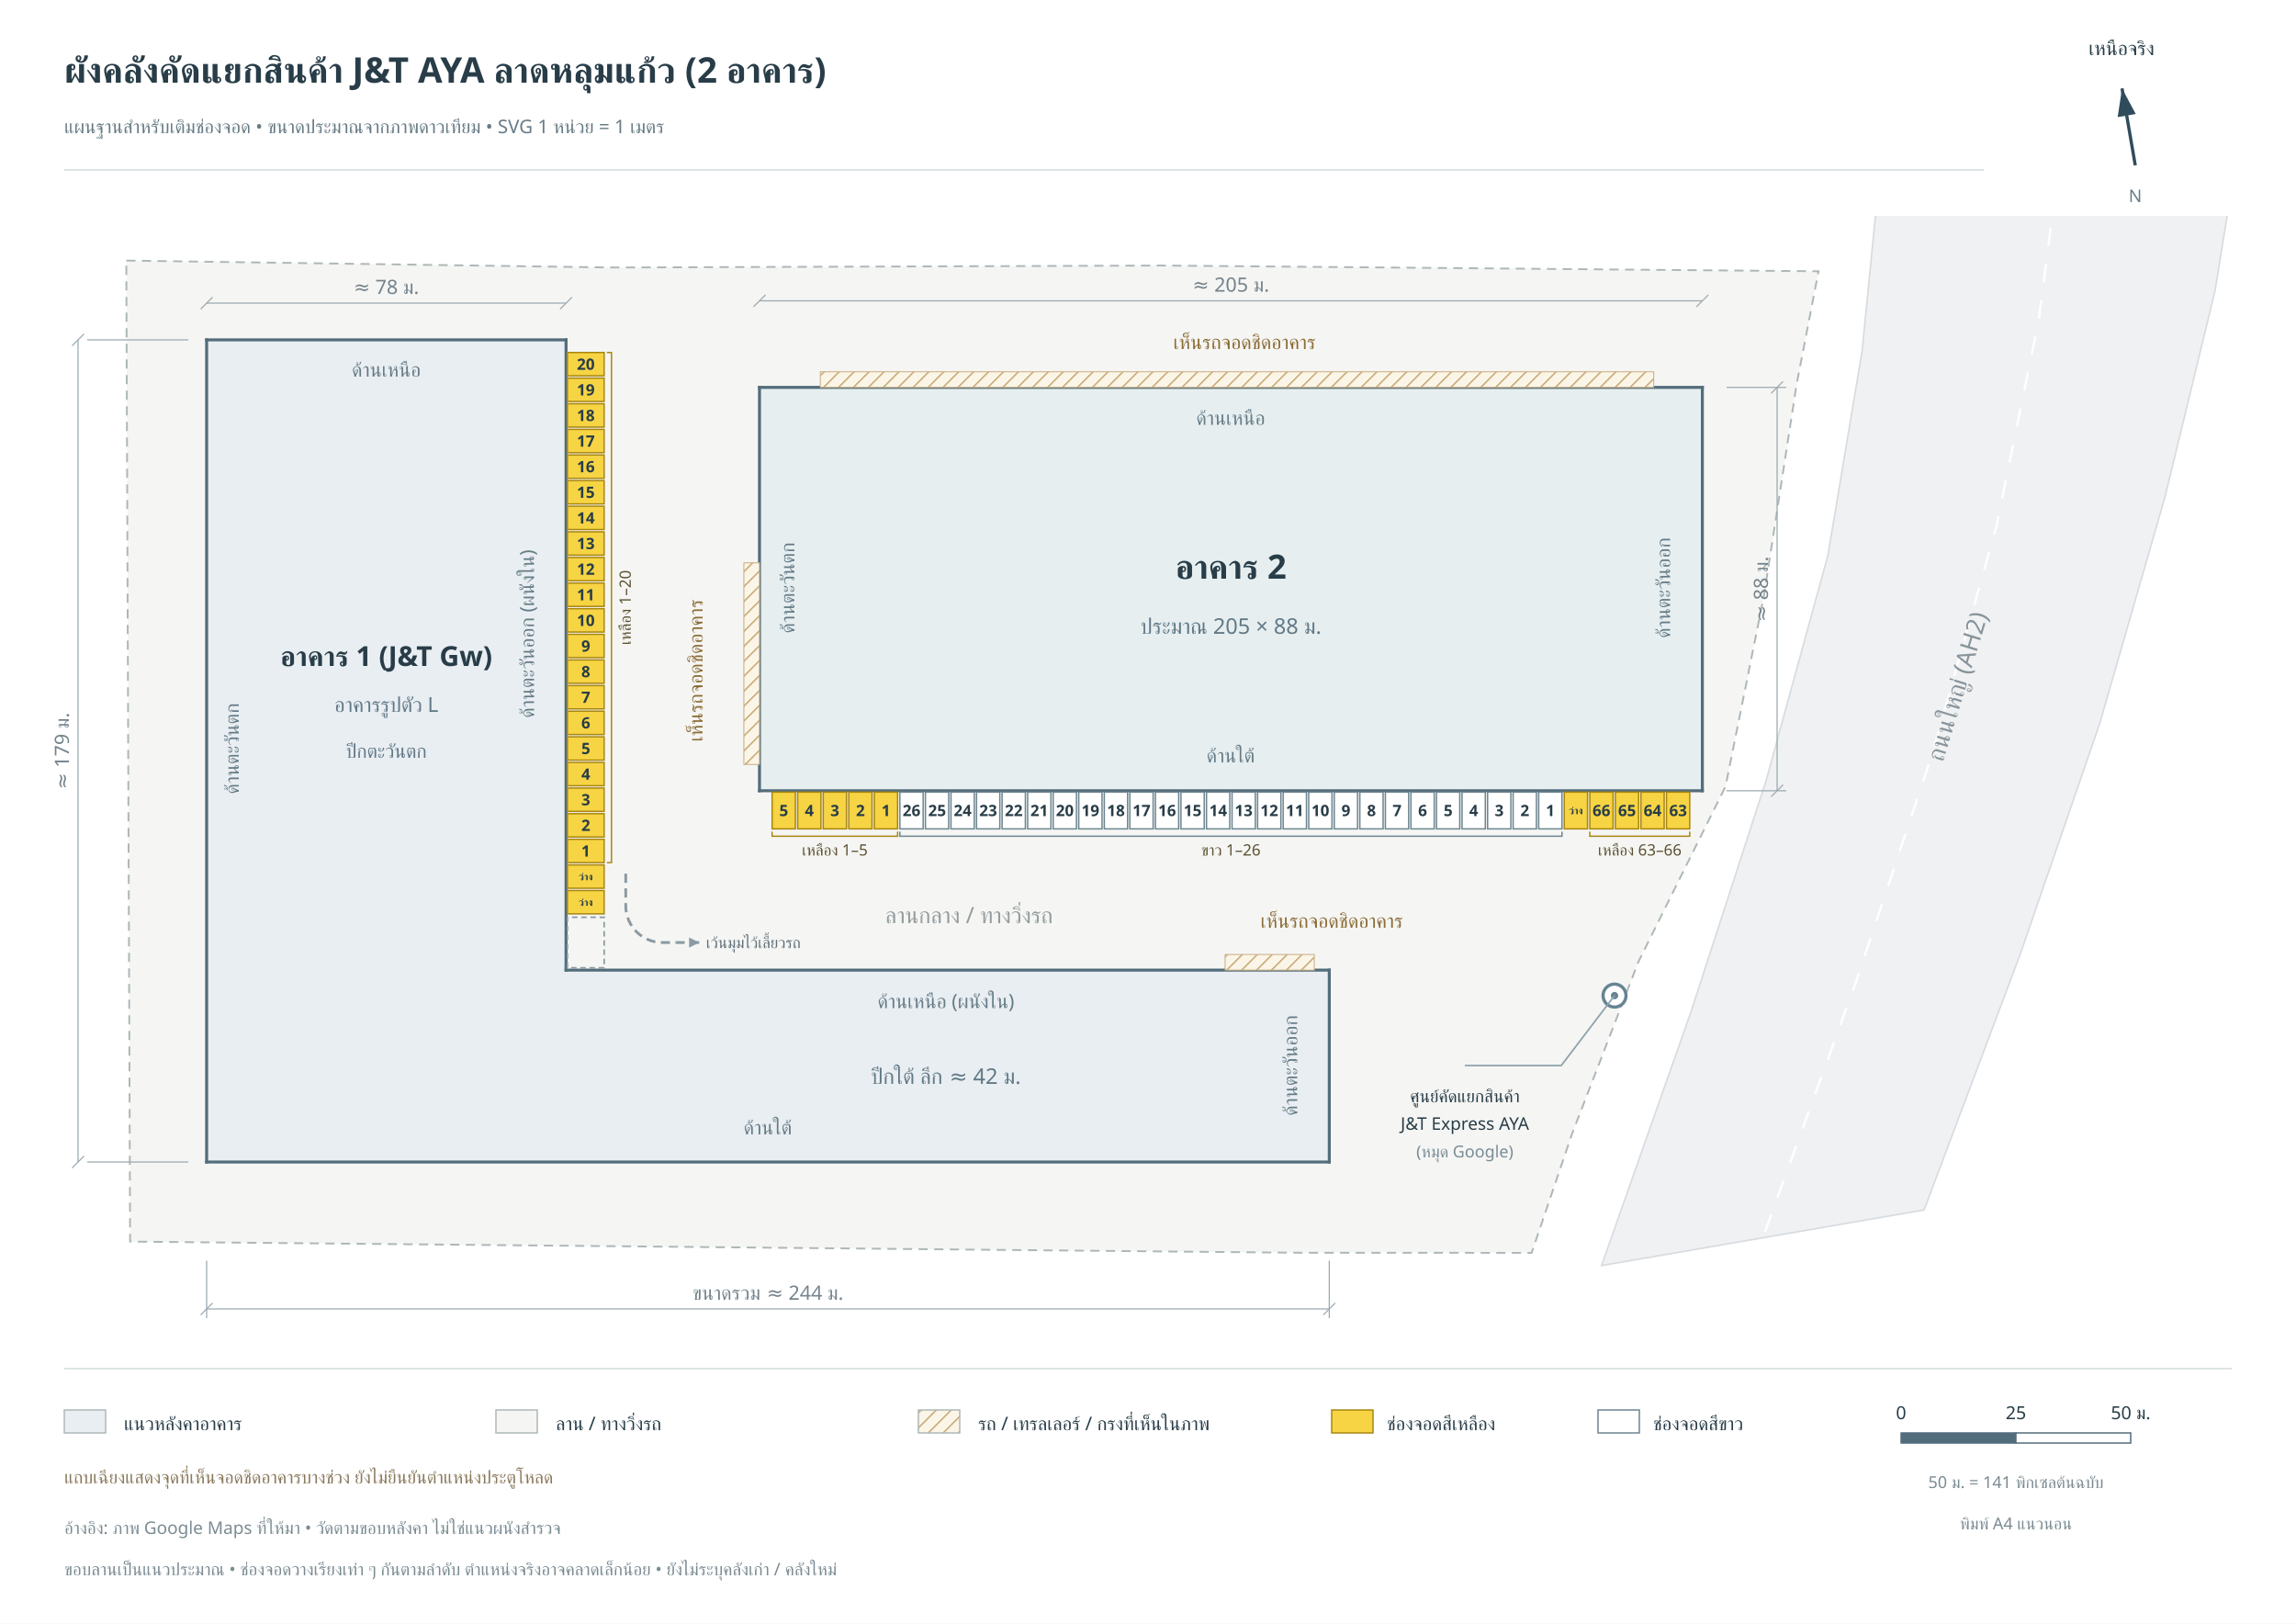
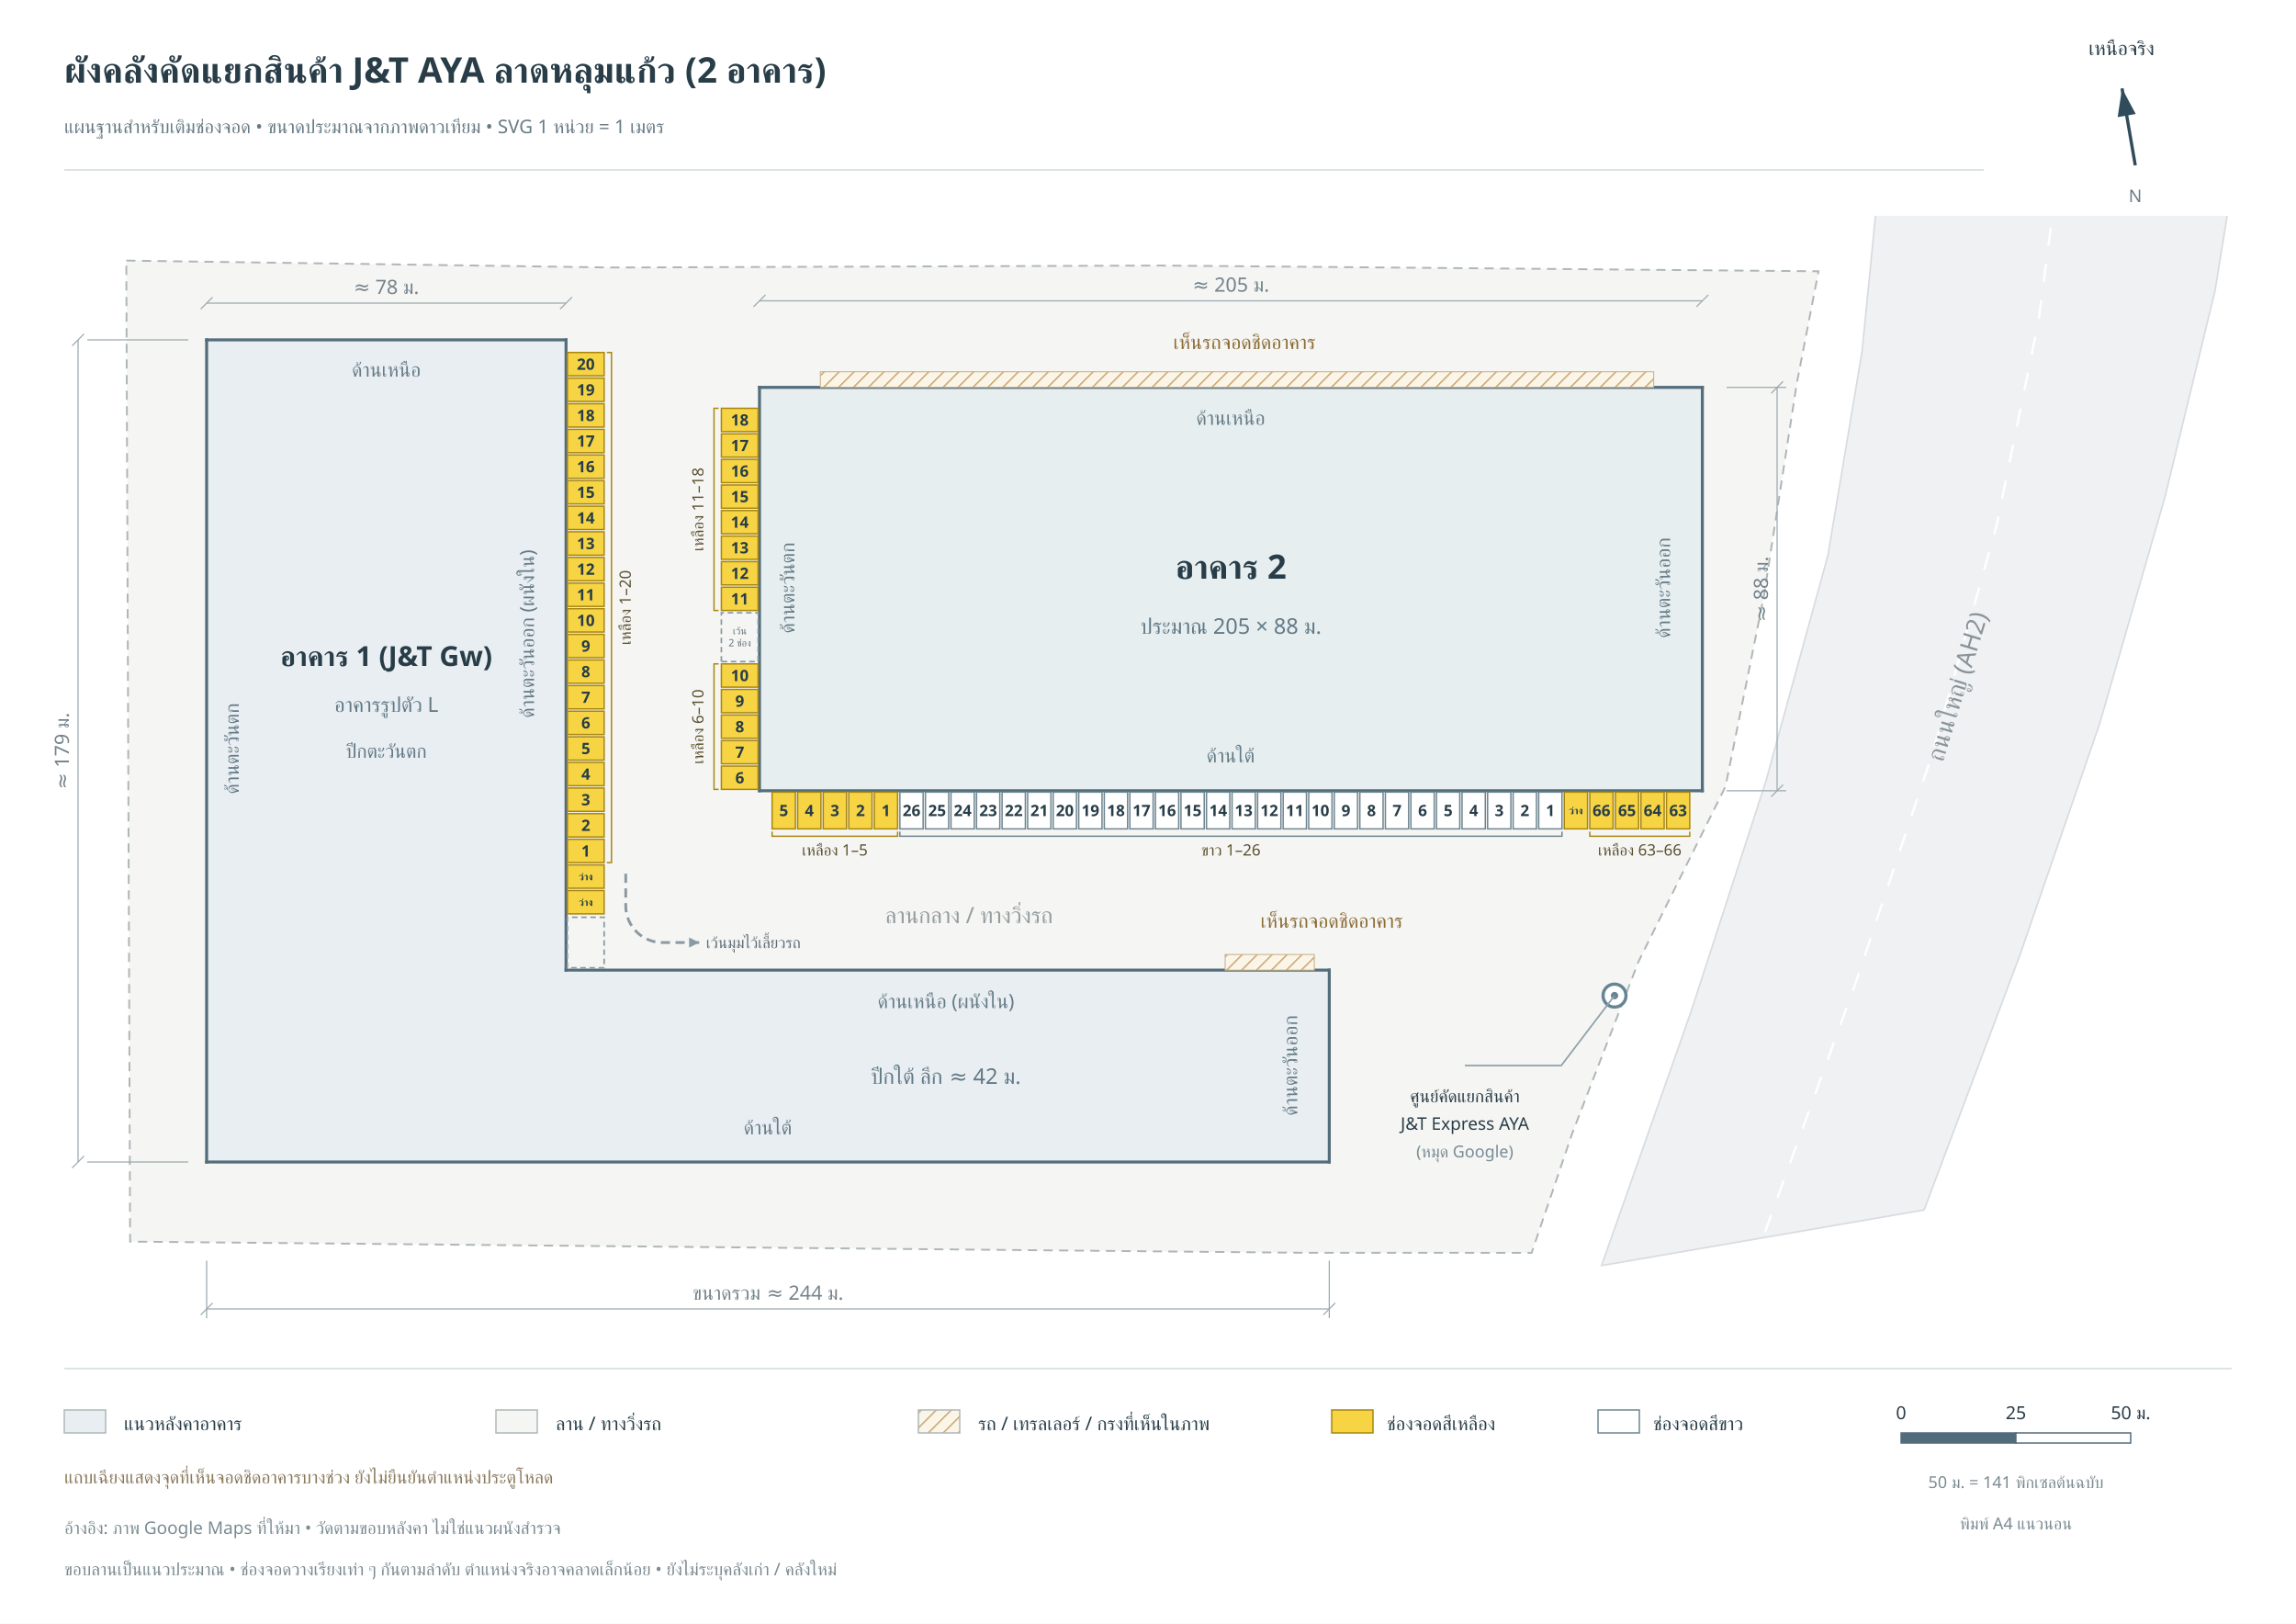
<svg xmlns="http://www.w3.org/2000/svg" width="297mm" height="210mm" viewBox="0 0 500 353.535" font-family="Sarabun, 'Leelawadee UI', sans-serif" fill="#283d48" role="img" aria-labelledby="plan-title plan-description" data-units="metres" data-metres-per-unit="1">
  <defs>
    <pattern id="park-hatch" width="2.3" height="2.3" patternUnits="userSpaceOnUse" patternTransform="rotate(45)">
      <rect width="2.3" height="2.3" fill="#fbf5e8" />
      <line x1="0" y1="0" x2="0" y2="2.3" stroke="#c6a66e" stroke-width="0.6" />
    </pattern>
    <clipPath id="map-clip">
      <rect x="13" y="47" width="474" height="244" />
    </clipPath>
  </defs>
  <rect id="paper" x="0" y="0" width="500" height="353.535" fill="white" />
  <g id="context" clip-path="url(#map-clip)">
    <polygon id="highway-ah2" points="411.409,16.83 405.502,76.502 398.053,120.967 384.567,170.07 368.345,220.005 348.773,275.556 419.014,263.448 439.984,207.657 457.253,157.541 471.439,108.317 482.382,63.25 492.133,2.915" fill="#f0f1f2" stroke="#d8dce0" stroke-width="0.35" />
    <polyline points="451.771,9.873 443.942,69.876 434.746,114.642 420.91,163.806 404.164,213.831 383.894,269.502" fill="none" stroke="white" stroke-width="0.5" stroke-dasharray="4 4" />
    <text x="428" y="150" font-size="5.4" text-anchor="middle" transform="rotate(-73 428 150)" fill="#88949b">ถนนใหญ่ (AH2)</text>
  </g>
  <g id="yard">
    <polygon id="paved-yard" points="27.502,56.736 133.555,58.247 252.948,57.818 396.019,59.065 391.258,83.635 384.11,129.847 375.77,171.227 356.801,209.401 342.376,246.792 333.542,272.784 283.522,272.769 28.336,270.337" fill="#f5f5f3" stroke="#aeb7b8" stroke-width="0.4" stroke-dasharray="2 1.4" />
  </g>
  <g id="buildings">
    <polygon id="b1-footprint" points="45,74 123.267,74 123.267,211.226 289.476,211.226 289.476,253.008 45,253.008" fill="#e9eef2" />
    <polygon id="b2-footprint" points="165.394,84.347 370.723,84.347 370.723,172.174 165.394,172.174" fill="#e6eef0" />
  </g>
  <g id="walls" fill="none" stroke="#536d7b" stroke-width="0.65" stroke-linecap="square">
    <line x1="45.0" y1="74.0" x2="123.267" y2="74.0" id="b1-north" data-length-m="78.26651">
      </line>
    <line x1="123.267" y1="74.0" x2="123.267" y2="211.226" id="b1-inner-east" data-length-m="137.22607">
      </line>
    <line x1="123.267" y1="211.226" x2="289.476" y2="211.226" id="b1-inner-north" data-length-m="166.20979">
      </line>
    <line x1="289.476" y1="211.226" x2="289.476" y2="253.008" id="b1-east" data-length-m="41.78221">
      </line>
    <line x1="289.476" y1="253.008" x2="45.0" y2="253.008" id="b1-south" data-length-m="244.47630">
      </line>
    <line x1="45.0" y1="253.008" x2="45.0" y2="74.0" id="b1-west" data-length-m="179.00828">
      </line>
    <line x1="165.394" y1="84.347" x2="370.723" y2="84.347" id="b2-north" data-length-m="205.32828">
      </line>
    <line x1="370.723" y1="84.347" x2="370.723" y2="172.174" id="b2-east" data-length-m="87.82741">
      </line>
    <line x1="370.723" y1="172.174" x2="165.394" y2="172.174" id="b2-south" data-length-m="205.32828">
      </line>
    <line x1="165.394" y1="172.174" x2="165.394" y2="84.347" id="b2-west" data-length-m="87.82741">
      </line>
  </g>
  <g id="truck-bands">
    <polygon id="b1-inner-north-parking-e" points="266.799,211.226 286.212,211.226 286.212,207.826 266.799,207.826" fill="url(#park-hatch)" stroke="#c6ad81" stroke-width="0.2" data-wall="b1-inner-north">
      </polygon>
    <polygon id="b2-north-parking" points="178.645,84.347 360.132,84.347 360.132,80.947 178.645,80.947" fill="url(#park-hatch)" stroke="#c6ad81" stroke-width="0.2" data-wall="b2-north">
-       </polygon>
-     <polygon id="b2-west-parking" points="165.394,122.547 165.394,166.446 161.994,166.446 161.994,122.547" fill="url(#park-hatch)" stroke="#c6ad81" stroke-width="0.2" data-wall="b2-west">
      </polygon>
  </g>
  <g id="labels">
    <text x="14" y="18" font-size="7.7" text-anchor="start" font-weight="600">ผังคลังคัดแยกสินค้า J&amp;T AYA ลาดหลุมแก้ว (2 อาคาร)</text>
    <text x="14" y="29" font-size="4.1" text-anchor="start" fill="#677b85">แผนฐานสำหรับเติมช่องจอด  •  ขนาดประมาณจากภาพดาวเทียม  •  SVG 1 หน่วย = 1 เมตร</text>
    <line x1="14" y1="37" x2="432" y2="37" stroke="#d8e0e3" stroke-width="0.35" />
    <g id="true-north-arrow" transform="translate(465 36)">
      <line x1="0" y1="0" x2="-2.888" y2="-16.753" stroke="#304c5c" stroke-width="0.7" />
      <polygon points="-2.888,-16.753 0.102,-11.18 -3.839,-10.5" fill="#304c5c" />
    </g>
    <text x="462" y="12" font-size="4.3" text-anchor="middle">เหนือจริง</text>
    <text x="465" y="44" font-size="3.8" text-anchor="middle" fill="#677b85">N</text>
    <text x="84.13" y="145" font-size="6" text-anchor="middle" id="building-1-label" font-weight="600">อาคาร 1 (J&amp;T Gw)</text>
    <text x="84.13" y="155" font-size="4.5" text-anchor="middle" fill="#617986">อาคารรูปตัว L</text>
    <text x="84.13" y="165" font-size="4.2" text-anchor="middle" fill="#617986">ปีกตะวันตก</text>
    <text x="206" y="236" font-size="4.7" text-anchor="middle" fill="#617986">ปีกใต้ ลึก ≈ 42 ม.</text>
    <text x="268.06" y="126" font-size="7.3" text-anchor="middle" id="building-2-label" font-weight="600">อาคาร 2</text>
    <text x="268.06" y="138" font-size="4.7" text-anchor="middle" fill="#617986">ประมาณ 205 × 88 ม.</text>
    <text x="211" y="201" font-size="4.9" text-anchor="middle" fill="#939c9e">ลานกลาง / ทางวิ่งรถ</text>
    <text x="84.13" y="82" font-size="4.3" text-anchor="middle" id="b1-north-label" fill="#657b86">ด้านเหนือ</text>
    <text x="116.3" y="138" font-size="4.3" text-anchor="middle" id="b1-inner-east-label" fill="#657b86" transform="rotate(-90 116.3 138)">ด้านตะวันออก (ผนังใน)</text>
    <text x="206" y="219.5" font-size="4.3" text-anchor="middle" id="b1-inner-north-label" fill="#657b86">ด้านเหนือ (ผนังใน)</text>
    <text x="282.5" y="232" font-size="4.3" text-anchor="middle" id="b1-east-label" fill="#657b86" transform="rotate(-90 282.5 232)">ด้านตะวันออก</text>
    <text x="167.2" y="247" font-size="4.3" text-anchor="middle" id="b1-south-label" fill="#657b86">ด้านใต้</text>
    <text x="52" y="163" font-size="4.3" text-anchor="middle" id="b1-west-label" fill="#657b86" transform="rotate(-90 52 163)">ด้านตะวันตก</text>
    <text x="268" y="92.5" font-size="4.3" text-anchor="middle" id="b2-north-label" fill="#657b86">ด้านเหนือ</text>
    <text x="363.7" y="128" font-size="4.3" text-anchor="middle" id="b2-east-label" fill="#657b86" transform="rotate(-90 363.7 128)">ด้านตะวันออก</text>
    <text x="268" y="166" font-size="4.3" text-anchor="middle" id="b2-south-label" fill="#657b86">ด้านใต้</text>
    <text x="173" y="128" font-size="4.3" text-anchor="middle" id="b2-west-label" fill="#657b86" transform="rotate(-90 173 128)">ด้านตะวันตก</text>
    <text x="271" y="76" font-size="4.3" text-anchor="middle" fill="#8b6c36" id="b2-north-parking-label">เห็นรถจอดชิดอาคาร</text>
-     <text x="153" y="146" font-size="4.3" text-anchor="middle" fill="#8b6c36" transform="rotate(-90 153 146)" id="b2-west-parking-label">เห็นรถจอดชิดอาคาร</text>
    <text x="290" y="202" font-size="4.3" text-anchor="middle" fill="#8b6c36" id="b1-inner-north-parking-label">เห็นรถจอดชิดอาคาร</text>
    <g id="google-pin">
      <circle cx="351.595" cy="216.775" r="2.5" fill="white" stroke="#668493" stroke-width="0.7" />
      <circle cx="351.595" cy="216.775" r="0.8" fill="#668493" />
      <polyline points="351.595,216.775 340,232 319,232" fill="none" stroke="#8ca0a9" stroke-width="0.35" />
      <text x="319" y="240" font-size="3.8" text-anchor="middle">ศูนย์คัดแยกสินค้า</text>
      <text x="319" y="246" font-size="3.8" text-anchor="middle">J&amp;T Express AYA</text>
      <text x="319" y="252" font-size="3.6" text-anchor="middle" fill="#788c96">(หมุด Google)</text>
    </g>
    <g id="dimensions" fill="#74838c" stroke="#9ba9af" stroke-width="0.25">
      <line x1="45" y1="66" x2="123.267" y2="66" />
      <line x1="43.7" y1="67.3" x2="46.3" y2="64.7" />
      <line x1="121.967" y1="67.3" x2="124.567" y2="64.7" />
      <text x="84.133" y="64" font-size="4.3" text-anchor="middle" stroke="none">≈ 78 ม.</text>
      <line x1="17" y1="74" x2="17" y2="253.008" />
      <line x1="15.7" y1="75.3" x2="18.3" y2="72.7" />
      <line x1="15.7" y1="254.308" x2="18.3" y2="251.708" />
      <text x="15" y="163.504" font-size="4.3" text-anchor="middle" transform="rotate(-90 15 163.5041)" stroke="none">≈ 179 ม.</text>
      <line x1="19" y1="74" x2="41" y2="74" />
      <line x1="19" y1="253.008" x2="41" y2="253.008" />
      <line x1="45" y1="285" x2="289.476" y2="285" />
      <line x1="43.7" y1="286.3" x2="46.3" y2="283.7" />
      <line x1="288.176" y1="286.3" x2="290.776" y2="283.7" />
      <text x="167.238" y="283" font-size="4.3" text-anchor="middle" stroke="none">ขนาดรวม ≈ 244 ม.</text>
      <line x1="45" y1="274.5" x2="45" y2="287" />
      <line x1="289.476" y1="274.5" x2="289.476" y2="287" />
      <line x1="165.394" y1="65.5" x2="370.723" y2="65.5" />
      <line x1="164.094" y1="66.8" x2="166.694" y2="64.2" />
      <line x1="369.423" y1="66.8" x2="372.023" y2="64.2" />
      <text x="268.059" y="63.5" font-size="4.3" text-anchor="middle" stroke="none">≈ 205 ม.</text>
      <line x1="387" y1="84.347" x2="387" y2="172.174" />
      <line x1="385.7" y1="85.647" x2="388.3" y2="83.047" />
      <line x1="385.7" y1="173.474" x2="388.3" y2="170.874" />
      <text x="385" y="128.26" font-size="4.3" text-anchor="middle" transform="rotate(-90 385 128.2605)" stroke="none">≈ 88 ม.</text>
      <line x1="376" y1="84.347" x2="389" y2="84.347" />
      <line x1="376" y1="172.174" x2="389" y2="172.174" />
    </g>
    <line x1="14" y1="298" x2="486" y2="298" stroke="#d8e0e3" stroke-width="0.35" />
    <rect x="14" y="307" width="9" height="5" fill="#e9eef2" stroke="#aeb7b8" stroke-width="0.3" />
    <text x="27" y="311.4" font-size="4.1" text-anchor="start">แนวหลังคาอาคาร</text>
    <rect x="108" y="307" width="9" height="5" fill="#f5f5f3" stroke="#aeb7b8" stroke-width="0.3" />
    <text x="121" y="311.4" font-size="4.1" text-anchor="start">ลาน / ทางวิ่งรถ</text>
    <rect x="200" y="307" width="9" height="5" fill="url(#park-hatch)" stroke="#aeb7b8" stroke-width="0.3" />
    <text x="213" y="311.4" font-size="4.1" text-anchor="start">รถ / เทรลเลอร์ / กรงที่เห็นในภาพ</text>
    <text x="14" y="323" font-size="3.9" text-anchor="start" fill="#8a795d">แถบเฉียงแสดงจุดที่เห็นจอดชิดอาคารบางช่วง ยังไม่ยืนยันตำแหน่งประตูโหลด</text>
    <text x="14" y="334" font-size="3.8" text-anchor="start" fill="#7b8b92">อ้างอิง: ภาพ Google Maps ที่ให้มา • วัดตามขอบหลังคา ไม่ใช่แนวผนังสำรวจ</text>
    <text x="14" y="343" font-size="3.8" text-anchor="start" fill="#7b8b92">ขอบลานเป็นแนวประมาณ • ช่องจอดวางเรียงเท่า ๆ กันตามลำดับ ตำแหน่งจริงอาจคลาดเล็กน้อย • ยังไม่ระบุคลังเก่า / คลังใหม่</text>
    <g id="metric-scale">
      <rect x="414" y="312" width="25" height="2.2" fill="#526c7b" stroke="#526c7b" stroke-width="0.3" />
      <rect x="439" y="312" width="25" height="2.2" fill="white" stroke="#526c7b" stroke-width="0.3" />
      <text x="414" y="309" font-size="3.9" text-anchor="middle">0</text>
      <text x="439" y="309" font-size="3.9" text-anchor="middle">25</text>
      <text x="464" y="309" font-size="3.9" text-anchor="middle">50 ม.</text>
      <text x="439" y="324" font-size="3.6" text-anchor="middle" fill="#7b8b92">50 ม. = 141 พิกเซลต้นฉบับ</text>
      <text x="439" y="333" font-size="3.6" text-anchor="middle" fill="#7b8b92">พิมพ์ A4 แนวนอน</text>
    </g>
  </g>
  <g id="docks">
    <g id="docks-b2-south" data-wall="b2-south" data-from="east">
      <g id="dock-b2-south-01" data-number="63" data-color="yellow">
        <polygon points="367.973,172.474 362.908,172.474 362.908,180.474 367.973,180.474" fill="#f6d443" stroke="#a8860f" stroke-width="0.3" />
        <text x="365.440" y="177.698" font-size="3.4" font-weight="700" text-anchor="middle" fill="#283d48">63</text>
      </g>
      <g id="dock-b2-south-02" data-number="64" data-color="yellow">
        <polygon points="362.408,172.474 357.343,172.474 357.343,180.474 362.408,180.474" fill="#f6d443" stroke="#a8860f" stroke-width="0.3" />
        <text x="359.876" y="177.698" font-size="3.4" font-weight="700" text-anchor="middle" fill="#283d48">64</text>
      </g>
      <g id="dock-b2-south-03" data-number="65" data-color="yellow">
        <polygon points="356.843,172.474 351.779,172.474 351.779,180.474 356.843,180.474" fill="#f6d443" stroke="#a8860f" stroke-width="0.3" />
        <text x="354.311" y="177.698" font-size="3.4" font-weight="700" text-anchor="middle" fill="#283d48">65</text>
      </g>
      <g id="dock-b2-south-04" data-number="66" data-color="yellow">
        <polygon points="351.279,172.474 346.214,172.474 346.214,180.474 351.279,180.474" fill="#f6d443" stroke="#a8860f" stroke-width="0.3" />
        <text x="348.746" y="177.698" font-size="3.4" font-weight="700" text-anchor="middle" fill="#283d48">66</text>
      </g>
      <polyline points="367.973,181.074 367.973,182.074 346.214,182.074 346.214,181.074" fill="none" stroke="#a8860f" stroke-width="0.3" />
      <text x="357.093" y="186.274" font-size="3.4" text-anchor="middle" fill="#5b5030">เหลือง 63–66</text>
      <g id="dock-b2-south-05" data-number="" data-color="yellow">
        <polygon points="345.714,172.474 340.649,172.474 340.649,180.474 345.714,180.474" fill="#f6d443" stroke="#a8860f" stroke-width="0.3" />
        <text x="343.182" y="177.266" font-size="2.2" font-weight="700" text-anchor="middle" fill="#283d48">ว่าง</text>
      </g>
      <g id="dock-b2-south-06" data-number="1" data-color="white">
        <polygon points="340.149,172.474 335.085,172.474 335.085,180.474 340.149,180.474" fill="#ffffff" stroke="#6d8591" stroke-width="0.3" />
        <text x="337.617" y="177.698" font-size="3.4" font-weight="700" text-anchor="middle" fill="#283d48">1</text>
      </g>
      <g id="dock-b2-south-07" data-number="2" data-color="white">
        <polygon points="334.585,172.474 329.520,172.474 329.520,180.474 334.585,180.474" fill="#ffffff" stroke="#6d8591" stroke-width="0.3" />
        <text x="332.052" y="177.698" font-size="3.4" font-weight="700" text-anchor="middle" fill="#283d48">2</text>
      </g>
      <g id="dock-b2-south-08" data-number="3" data-color="white">
        <polygon points="329.020,172.474 323.955,172.474 323.955,180.474 329.020,180.474" fill="#ffffff" stroke="#6d8591" stroke-width="0.3" />
        <text x="326.488" y="177.698" font-size="3.4" font-weight="700" text-anchor="middle" fill="#283d48">3</text>
      </g>
      <g id="dock-b2-south-09" data-number="4" data-color="white">
        <polygon points="323.455,172.474 318.391,172.474 318.391,180.474 323.455,180.474" fill="#ffffff" stroke="#6d8591" stroke-width="0.3" />
        <text x="320.923" y="177.698" font-size="3.4" font-weight="700" text-anchor="middle" fill="#283d48">4</text>
      </g>
      <g id="dock-b2-south-10" data-number="5" data-color="white">
        <polygon points="317.891,172.474 312.826,172.474 312.826,180.474 317.891,180.474" fill="#ffffff" stroke="#6d8591" stroke-width="0.3" />
        <text x="315.358" y="177.698" font-size="3.4" font-weight="700" text-anchor="middle" fill="#283d48">5</text>
      </g>
      <g id="dock-b2-south-11" data-number="6" data-color="white">
        <polygon points="312.326,172.474 307.261,172.474 307.261,180.474 312.326,180.474" fill="#ffffff" stroke="#6d8591" stroke-width="0.3" />
        <text x="309.794" y="177.698" font-size="3.4" font-weight="700" text-anchor="middle" fill="#283d48">6</text>
      </g>
      <g id="dock-b2-south-12" data-number="7" data-color="white">
        <polygon points="306.761,172.474 301.697,172.474 301.697,180.474 306.761,180.474" fill="#ffffff" stroke="#6d8591" stroke-width="0.3" />
        <text x="304.229" y="177.698" font-size="3.4" font-weight="700" text-anchor="middle" fill="#283d48">7</text>
      </g>
      <g id="dock-b2-south-13" data-number="8" data-color="white">
        <polygon points="301.197,172.474 296.132,172.474 296.132,180.474 301.197,180.474" fill="#ffffff" stroke="#6d8591" stroke-width="0.3" />
        <text x="298.664" y="177.698" font-size="3.4" font-weight="700" text-anchor="middle" fill="#283d48">8</text>
      </g>
      <g id="dock-b2-south-14" data-number="9" data-color="white">
        <polygon points="295.632,172.474 290.567,172.474 290.567,180.474 295.632,180.474" fill="#ffffff" stroke="#6d8591" stroke-width="0.3" />
        <text x="293.100" y="177.698" font-size="3.4" font-weight="700" text-anchor="middle" fill="#283d48">9</text>
      </g>
      <g id="dock-b2-south-15" data-number="10" data-color="white">
        <polygon points="290.067,172.474 285.003,172.474 285.003,180.474 290.067,180.474" fill="#ffffff" stroke="#6d8591" stroke-width="0.3" />
        <text x="287.535" y="177.698" font-size="3.4" font-weight="700" text-anchor="middle" fill="#283d48">10</text>
      </g>
      <g id="dock-b2-south-16" data-number="11" data-color="white">
        <polygon points="284.503,172.474 279.438,172.474 279.438,180.474 284.503,180.474" fill="#ffffff" stroke="#6d8591" stroke-width="0.3" />
        <text x="281.970" y="177.698" font-size="3.4" font-weight="700" text-anchor="middle" fill="#283d48">11</text>
      </g>
      <g id="dock-b2-south-17" data-number="12" data-color="white">
        <polygon points="278.938,172.474 273.873,172.474 273.873,180.474 278.938,180.474" fill="#ffffff" stroke="#6d8591" stroke-width="0.3" />
        <text x="276.406" y="177.698" font-size="3.4" font-weight="700" text-anchor="middle" fill="#283d48">12</text>
      </g>
      <g id="dock-b2-south-18" data-number="13" data-color="white">
        <polygon points="273.373,172.474 268.309,172.474 268.309,180.474 273.373,180.474" fill="#ffffff" stroke="#6d8591" stroke-width="0.3" />
        <text x="270.841" y="177.698" font-size="3.4" font-weight="700" text-anchor="middle" fill="#283d48">13</text>
      </g>
      <g id="dock-b2-south-19" data-number="14" data-color="white">
        <polygon points="267.809,172.474 262.744,172.474 262.744,180.474 267.809,180.474" fill="#ffffff" stroke="#6d8591" stroke-width="0.3" />
        <text x="265.276" y="177.698" font-size="3.4" font-weight="700" text-anchor="middle" fill="#283d48">14</text>
      </g>
      <g id="dock-b2-south-20" data-number="15" data-color="white">
        <polygon points="262.244,172.474 257.179,172.474 257.179,180.474 262.244,180.474" fill="#ffffff" stroke="#6d8591" stroke-width="0.3" />
        <text x="259.712" y="177.698" font-size="3.4" font-weight="700" text-anchor="middle" fill="#283d48">15</text>
      </g>
      <g id="dock-b2-south-21" data-number="16" data-color="white">
        <polygon points="256.679,172.474 251.615,172.474 251.615,180.474 256.679,180.474" fill="#ffffff" stroke="#6d8591" stroke-width="0.3" />
        <text x="254.147" y="177.698" font-size="3.4" font-weight="700" text-anchor="middle" fill="#283d48">16</text>
      </g>
      <g id="dock-b2-south-22" data-number="17" data-color="white">
        <polygon points="251.115,172.474 246.050,172.474 246.050,180.474 251.115,180.474" fill="#ffffff" stroke="#6d8591" stroke-width="0.3" />
        <text x="248.582" y="177.698" font-size="3.4" font-weight="700" text-anchor="middle" fill="#283d48">17</text>
      </g>
      <g id="dock-b2-south-23" data-number="18" data-color="white">
        <polygon points="245.550,172.474 240.485,172.474 240.485,180.474 245.550,180.474" fill="#ffffff" stroke="#6d8591" stroke-width="0.3" />
        <text x="243.017" y="177.698" font-size="3.4" font-weight="700" text-anchor="middle" fill="#283d48">18</text>
      </g>
      <g id="dock-b2-south-24" data-number="19" data-color="white">
        <polygon points="239.985,172.474 234.920,172.474 234.920,180.474 239.985,180.474" fill="#ffffff" stroke="#6d8591" stroke-width="0.3" />
        <text x="237.453" y="177.698" font-size="3.4" font-weight="700" text-anchor="middle" fill="#283d48">19</text>
      </g>
      <g id="dock-b2-south-25" data-number="20" data-color="white">
        <polygon points="234.420,172.474 229.356,172.474 229.356,180.474 234.420,180.474" fill="#ffffff" stroke="#6d8591" stroke-width="0.3" />
        <text x="231.888" y="177.698" font-size="3.4" font-weight="700" text-anchor="middle" fill="#283d48">20</text>
      </g>
      <g id="dock-b2-south-26" data-number="21" data-color="white">
        <polygon points="228.856,172.474 223.791,172.474 223.791,180.474 228.856,180.474" fill="#ffffff" stroke="#6d8591" stroke-width="0.3" />
        <text x="226.323" y="177.698" font-size="3.4" font-weight="700" text-anchor="middle" fill="#283d48">21</text>
      </g>
      <g id="dock-b2-south-27" data-number="22" data-color="white">
        <polygon points="223.291,172.474 218.226,172.474 218.226,180.474 223.291,180.474" fill="#ffffff" stroke="#6d8591" stroke-width="0.3" />
        <text x="220.759" y="177.698" font-size="3.4" font-weight="700" text-anchor="middle" fill="#283d48">22</text>
      </g>
      <g id="dock-b2-south-28" data-number="23" data-color="white">
        <polygon points="217.726,172.474 212.662,172.474 212.662,180.474 217.726,180.474" fill="#ffffff" stroke="#6d8591" stroke-width="0.3" />
        <text x="215.194" y="177.698" font-size="3.4" font-weight="700" text-anchor="middle" fill="#283d48">23</text>
      </g>
      <g id="dock-b2-south-29" data-number="24" data-color="white">
        <polygon points="212.162,172.474 207.097,172.474 207.097,180.474 212.162,180.474" fill="#ffffff" stroke="#6d8591" stroke-width="0.3" />
        <text x="209.629" y="177.698" font-size="3.4" font-weight="700" text-anchor="middle" fill="#283d48">24</text>
      </g>
      <g id="dock-b2-south-30" data-number="25" data-color="white">
        <polygon points="206.597,172.474 201.532,172.474 201.532,180.474 206.597,180.474" fill="#ffffff" stroke="#6d8591" stroke-width="0.3" />
        <text x="204.065" y="177.698" font-size="3.4" font-weight="700" text-anchor="middle" fill="#283d48">25</text>
      </g>
      <g id="dock-b2-south-31" data-number="26" data-color="white">
        <polygon points="201.032,172.474 195.968,172.474 195.968,180.474 201.032,180.474" fill="#ffffff" stroke="#6d8591" stroke-width="0.3" />
        <text x="198.500" y="177.698" font-size="3.4" font-weight="700" text-anchor="middle" fill="#283d48">26</text>
      </g>
      <polyline points="340.149,181.074 340.149,182.074 195.968,182.074 195.968,181.074" fill="none" stroke="#6d8591" stroke-width="0.3" />
      <text x="268.059" y="186.274" font-size="3.4" text-anchor="middle" fill="#5b5030">ขาว 1–26</text>
      <g id="dock-b2-south-32" data-number="1" data-color="yellow">
        <polygon points="195.468,172.474 190.403,172.474 190.403,180.474 195.468,180.474" fill="#f6d443" stroke="#a8860f" stroke-width="0.3" />
        <text x="192.935" y="177.698" font-size="3.4" font-weight="700" text-anchor="middle" fill="#283d48">1</text>
      </g>
      <g id="dock-b2-south-33" data-number="2" data-color="yellow">
        <polygon points="189.903,172.474 184.838,172.474 184.838,180.474 189.903,180.474" fill="#f6d443" stroke="#a8860f" stroke-width="0.3" />
        <text x="187.371" y="177.698" font-size="3.4" font-weight="700" text-anchor="middle" fill="#283d48">2</text>
      </g>
      <g id="dock-b2-south-34" data-number="3" data-color="yellow">
        <polygon points="184.338,172.474 179.274,172.474 179.274,180.474 184.338,180.474" fill="#f6d443" stroke="#a8860f" stroke-width="0.3" />
        <text x="181.806" y="177.698" font-size="3.4" font-weight="700" text-anchor="middle" fill="#283d48">3</text>
      </g>
      <g id="dock-b2-south-35" data-number="4" data-color="yellow">
        <polygon points="178.774,172.474 173.709,172.474 173.709,180.474 178.774,180.474" fill="#f6d443" stroke="#a8860f" stroke-width="0.3" />
        <text x="176.241" y="177.698" font-size="3.4" font-weight="700" text-anchor="middle" fill="#283d48">4</text>
      </g>
      <g id="dock-b2-south-36" data-number="5" data-color="yellow">
        <polygon points="173.209,172.474 168.144,172.474 168.144,180.474 173.209,180.474" fill="#f6d443" stroke="#a8860f" stroke-width="0.3" />
        <text x="170.677" y="177.698" font-size="3.4" font-weight="700" text-anchor="middle" fill="#283d48">5</text>
      </g>
      <polyline points="195.468,181.074 195.468,182.074 168.144,182.074 168.144,181.074" fill="none" stroke="#a8860f" stroke-width="0.3" />
      <text x="181.806" y="186.274" font-size="3.4" text-anchor="middle" fill="#5b5030">เหลือง 1–5</text>
    </g>
+     <g id="docks-b2-west" data-wall="b2-west" data-from="south">
+       <g id="dock-b2-west-01" data-number="6" data-color="yellow">
+         <polygon points="165.094,171.874 165.094,166.809 157.094,166.809 157.094,171.874" fill="#f6d443" stroke="#a8860f" stroke-width="0.3" />
+         <text x="161.094" y="170.566" font-size="3.4" font-weight="700" text-anchor="middle" fill="#283d48">6</text>
+       </g>
+       <g id="dock-b2-west-02" data-number="7" data-color="yellow">
+         <polygon points="165.094,166.309 165.094,161.244 157.094,161.244 157.094,166.309" fill="#f6d443" stroke="#a8860f" stroke-width="0.3" />
+         <text x="161.094" y="165.001" font-size="3.4" font-weight="700" text-anchor="middle" fill="#283d48">7</text>
+       </g>
+       <g id="dock-b2-west-03" data-number="8" data-color="yellow">
+         <polygon points="165.094,160.744 165.094,155.679 157.094,155.679 157.094,160.744" fill="#f6d443" stroke="#a8860f" stroke-width="0.3" />
+         <text x="161.094" y="159.436" font-size="3.4" font-weight="700" text-anchor="middle" fill="#283d48">8</text>
+       </g>
+       <g id="dock-b2-west-04" data-number="9" data-color="yellow">
+         <polygon points="165.094,155.179 165.094,150.114 157.094,150.114 157.094,155.179" fill="#f6d443" stroke="#a8860f" stroke-width="0.3" />
+         <text x="161.094" y="153.871" font-size="3.4" font-weight="700" text-anchor="middle" fill="#283d48">9</text>
+       </g>
+       <g id="dock-b2-west-05" data-number="10" data-color="yellow">
+         <polygon points="165.094,149.614 165.094,144.549 157.094,144.549 157.094,149.614" fill="#f6d443" stroke="#a8860f" stroke-width="0.3" />
+         <text x="161.094" y="148.306" font-size="3.4" font-weight="700" text-anchor="middle" fill="#283d48">10</text>
+       </g>
+       <g id="gap-b2-west">
+         <polygon points="157.094,144.049 157.094,133.419 165.094,133.419 165.094,144.049" fill="none" stroke="#8b9aa2" stroke-width="0.35" stroke-dasharray="1.2 0.8" />
+         <text x="161.094" y="138.134" font-size="2.2" text-anchor="middle" fill="#5f6f78">เว้น</text>
+         <text x="161.094" y="140.734" font-size="2.2" text-anchor="middle" fill="#5f6f78">2 ช่อง</text>
+       </g>
+       <g id="dock-b2-west-06" data-number="11" data-color="yellow">
+         <polygon points="165.094,132.919 165.094,127.854 157.094,127.854 157.094,132.919" fill="#f6d443" stroke="#a8860f" stroke-width="0.3" />
+         <text x="161.094" y="131.611" font-size="3.4" font-weight="700" text-anchor="middle" fill="#283d48">11</text>
+       </g>
+       <g id="dock-b2-west-07" data-number="12" data-color="yellow">
+         <polygon points="165.094,127.354 165.094,122.289 157.094,122.289 157.094,127.354" fill="#f6d443" stroke="#a8860f" stroke-width="0.3" />
+         <text x="161.094" y="126.046" font-size="3.4" font-weight="700" text-anchor="middle" fill="#283d48">12</text>
+       </g>
+       <g id="dock-b2-west-08" data-number="13" data-color="yellow">
+         <polygon points="165.094,121.789 165.094,116.724 157.094,116.724 157.094,121.789" fill="#f6d443" stroke="#a8860f" stroke-width="0.3" />
+         <text x="161.094" y="120.481" font-size="3.4" font-weight="700" text-anchor="middle" fill="#283d48">13</text>
+       </g>
+       <g id="dock-b2-west-09" data-number="14" data-color="yellow">
+         <polygon points="165.094,116.224 165.094,111.159 157.094,111.159 157.094,116.224" fill="#f6d443" stroke="#a8860f" stroke-width="0.3" />
+         <text x="161.094" y="114.916" font-size="3.4" font-weight="700" text-anchor="middle" fill="#283d48">14</text>
+       </g>
+       <g id="dock-b2-west-10" data-number="15" data-color="yellow">
+         <polygon points="165.094,110.659 165.094,105.594 157.094,105.594 157.094,110.659" fill="#f6d443" stroke="#a8860f" stroke-width="0.3" />
+         <text x="161.094" y="109.351" font-size="3.4" font-weight="700" text-anchor="middle" fill="#283d48">15</text>
+       </g>
+       <g id="dock-b2-west-11" data-number="16" data-color="yellow">
+         <polygon points="165.094,105.094 165.094,100.029 157.094,100.029 157.094,105.094" fill="#f6d443" stroke="#a8860f" stroke-width="0.3" />
+         <text x="161.094" y="103.786" font-size="3.4" font-weight="700" text-anchor="middle" fill="#283d48">16</text>
+       </g>
+       <g id="dock-b2-west-12" data-number="17" data-color="yellow">
+         <polygon points="165.094,99.529 165.094,94.464 157.094,94.464 157.094,99.529" fill="#f6d443" stroke="#a8860f" stroke-width="0.3" />
+         <text x="161.094" y="98.221" font-size="3.4" font-weight="700" text-anchor="middle" fill="#283d48">17</text>
+       </g>
+       <g id="dock-b2-west-13" data-number="18" data-color="yellow">
+         <polygon points="165.094,93.964 165.094,88.899 157.094,88.899 157.094,93.964" fill="#f6d443" stroke="#a8860f" stroke-width="0.3" />
+         <text x="161.094" y="92.656" font-size="3.4" font-weight="700" text-anchor="middle" fill="#283d48">18</text>
+       </g>
+       <polyline points="156.494,171.874 155.494,171.874 155.494,144.549 156.494,144.549" fill="none" stroke="#a8860f" stroke-width="0.3" />
+       <text x="153.194" y="158.212" font-size="3.4" text-anchor="middle" fill="#5b5030" transform="rotate(-90 153.194 158.212)">เหลือง 6–10</text>
+       <polyline points="156.494,132.919 155.494,132.919 155.494,88.899 156.494,88.899" fill="none" stroke="#a8860f" stroke-width="0.3" />
+       <text x="153.194" y="110.909" font-size="3.4" text-anchor="middle" fill="#5b5030" transform="rotate(-90 153.194 110.909)">เหลือง 11–18</text>
+     </g>
    <g id="docks-b1-inner-east" data-wall="b1-inner-east" data-from="south">
      <g id="corner-b1-inner-east">
        <polygon points="123.567,210.726 123.567,199.726 131.567,199.726 131.567,210.726" fill="none" stroke="#8b9aa2" stroke-width="0.35" stroke-dasharray="1.2 0.8" />
        <path d="M136.267 190.226 L136.267 197.226 A8.0 8.0 0 0 0 144.267 205.226 L152.267 205.226" fill="none" stroke="#8b9aa2" stroke-width="0.6" stroke-dasharray="2 1.2" />
        <polygon points="152.267,205.226 150.067,206.326 150.067,204.126" fill="#8b9aa2" />
        <text x="153.767" y="206.426" font-size="3.4" text-anchor="start" fill="#5f6f78">เว้นมุมไว้เลี้ยวรถ</text>
      </g>
      <g id="dock-b1-inner-east-01" data-number="" data-color="yellow">
        <polygon points="123.567,198.976 123.567,193.898 131.567,193.898 131.567,198.976" fill="#f6d443" stroke="#a8860f" stroke-width="0.3" />
        <text x="127.567" y="197.229" font-size="2.2" font-weight="700" text-anchor="middle" fill="#283d48">ว่าง</text>
      </g>
      <g id="dock-b1-inner-east-02" data-number="" data-color="yellow">
        <polygon points="123.567,193.398 123.567,188.319 131.567,188.319 131.567,193.398" fill="#f6d443" stroke="#a8860f" stroke-width="0.3" />
        <text x="127.567" y="191.650" font-size="2.2" font-weight="700" text-anchor="middle" fill="#283d48">ว่าง</text>
      </g>
      <g id="dock-b1-inner-east-03" data-number="1" data-color="yellow">
        <polygon points="123.567,187.819 123.567,182.741 131.567,182.741 131.567,187.819" fill="#f6d443" stroke="#a8860f" stroke-width="0.3" />
        <text x="127.567" y="186.504" font-size="3.4" font-weight="700" text-anchor="middle" fill="#283d48">1</text>
      </g>
      <g id="dock-b1-inner-east-04" data-number="2" data-color="yellow">
        <polygon points="123.567,182.241 123.567,177.162 131.567,177.162 131.567,182.241" fill="#f6d443" stroke="#a8860f" stroke-width="0.3" />
        <text x="127.567" y="180.925" font-size="3.4" font-weight="700" text-anchor="middle" fill="#283d48">2</text>
      </g>
      <g id="dock-b1-inner-east-05" data-number="3" data-color="yellow">
        <polygon points="123.567,176.662 123.567,171.584 131.567,171.584 131.567,176.662" fill="#f6d443" stroke="#a8860f" stroke-width="0.3" />
        <text x="127.567" y="175.347" font-size="3.4" font-weight="700" text-anchor="middle" fill="#283d48">3</text>
      </g>
      <g id="dock-b1-inner-east-06" data-number="4" data-color="yellow">
        <polygon points="123.567,171.084 123.567,166.005 131.567,166.005 131.567,171.084" fill="#f6d443" stroke="#a8860f" stroke-width="0.3" />
        <text x="127.567" y="169.769" font-size="3.4" font-weight="700" text-anchor="middle" fill="#283d48">4</text>
      </g>
      <g id="dock-b1-inner-east-07" data-number="5" data-color="yellow">
        <polygon points="123.567,165.505 123.567,160.427 131.567,160.427 131.567,165.505" fill="#f6d443" stroke="#a8860f" stroke-width="0.3" />
        <text x="127.567" y="164.190" font-size="3.4" font-weight="700" text-anchor="middle" fill="#283d48">5</text>
      </g>
      <g id="dock-b1-inner-east-08" data-number="6" data-color="yellow">
        <polygon points="123.567,159.927 123.567,154.848 131.567,154.848 131.567,159.927" fill="#f6d443" stroke="#a8860f" stroke-width="0.3" />
        <text x="127.567" y="158.612" font-size="3.4" font-weight="700" text-anchor="middle" fill="#283d48">6</text>
      </g>
      <g id="dock-b1-inner-east-09" data-number="7" data-color="yellow">
        <polygon points="123.567,154.348 123.567,149.270 131.567,149.270 131.567,154.348" fill="#f6d443" stroke="#a8860f" stroke-width="0.3" />
        <text x="127.567" y="153.033" font-size="3.4" font-weight="700" text-anchor="middle" fill="#283d48">7</text>
      </g>
      <g id="dock-b1-inner-east-10" data-number="8" data-color="yellow">
        <polygon points="123.567,148.770 123.567,143.691 131.567,143.691 131.567,148.770" fill="#f6d443" stroke="#a8860f" stroke-width="0.3" />
        <text x="127.567" y="147.455" font-size="3.4" font-weight="700" text-anchor="middle" fill="#283d48">8</text>
      </g>
      <g id="dock-b1-inner-east-11" data-number="9" data-color="yellow">
        <polygon points="123.567,143.191 123.567,138.113 131.567,138.113 131.567,143.191" fill="#f6d443" stroke="#a8860f" stroke-width="0.3" />
        <text x="127.567" y="141.876" font-size="3.4" font-weight="700" text-anchor="middle" fill="#283d48">9</text>
      </g>
      <g id="dock-b1-inner-east-12" data-number="10" data-color="yellow">
        <polygon points="123.567,137.613 123.567,132.535 131.567,132.535 131.567,137.613" fill="#f6d443" stroke="#a8860f" stroke-width="0.3" />
        <text x="127.567" y="136.298" font-size="3.4" font-weight="700" text-anchor="middle" fill="#283d48">10</text>
      </g>
      <g id="dock-b1-inner-east-13" data-number="11" data-color="yellow">
        <polygon points="123.567,132.035 123.567,126.956 131.567,126.956 131.567,132.035" fill="#f6d443" stroke="#a8860f" stroke-width="0.3" />
        <text x="127.567" y="130.719" font-size="3.4" font-weight="700" text-anchor="middle" fill="#283d48">11</text>
      </g>
      <g id="dock-b1-inner-east-14" data-number="12" data-color="yellow">
        <polygon points="123.567,126.456 123.567,121.378 131.567,121.378 131.567,126.456" fill="#f6d443" stroke="#a8860f" stroke-width="0.3" />
        <text x="127.567" y="125.141" font-size="3.4" font-weight="700" text-anchor="middle" fill="#283d48">12</text>
      </g>
      <g id="dock-b1-inner-east-15" data-number="13" data-color="yellow">
        <polygon points="123.567,120.878 123.567,115.799 131.567,115.799 131.567,120.878" fill="#f6d443" stroke="#a8860f" stroke-width="0.3" />
        <text x="127.567" y="119.562" font-size="3.4" font-weight="700" text-anchor="middle" fill="#283d48">13</text>
      </g>
      <g id="dock-b1-inner-east-16" data-number="14" data-color="yellow">
        <polygon points="123.567,115.299 123.567,110.221 131.567,110.221 131.567,115.299" fill="#f6d443" stroke="#a8860f" stroke-width="0.3" />
        <text x="127.567" y="113.984" font-size="3.4" font-weight="700" text-anchor="middle" fill="#283d48">14</text>
      </g>
      <g id="dock-b1-inner-east-17" data-number="15" data-color="yellow">
        <polygon points="123.567,109.721 123.567,104.642 131.567,104.642 131.567,109.721" fill="#f6d443" stroke="#a8860f" stroke-width="0.3" />
        <text x="127.567" y="108.406" font-size="3.4" font-weight="700" text-anchor="middle" fill="#283d48">15</text>
      </g>
      <g id="dock-b1-inner-east-18" data-number="16" data-color="yellow">
        <polygon points="123.567,104.142 123.567,99.064 131.567,99.064 131.567,104.142" fill="#f6d443" stroke="#a8860f" stroke-width="0.3" />
        <text x="127.567" y="102.827" font-size="3.4" font-weight="700" text-anchor="middle" fill="#283d48">16</text>
      </g>
      <g id="dock-b1-inner-east-19" data-number="17" data-color="yellow">
        <polygon points="123.567,98.564 123.567,93.485 131.567,93.485 131.567,98.564" fill="#f6d443" stroke="#a8860f" stroke-width="0.3" />
        <text x="127.567" y="97.249" font-size="3.4" font-weight="700" text-anchor="middle" fill="#283d48">17</text>
      </g>
      <g id="dock-b1-inner-east-20" data-number="18" data-color="yellow">
        <polygon points="123.567,92.985 123.567,87.907 131.567,87.907 131.567,92.985" fill="#f6d443" stroke="#a8860f" stroke-width="0.3" />
        <text x="127.567" y="91.670" font-size="3.4" font-weight="700" text-anchor="middle" fill="#283d48">18</text>
      </g>
      <g id="dock-b1-inner-east-21" data-number="19" data-color="yellow">
        <polygon points="123.567,87.407 123.567,82.328 131.567,82.328 131.567,87.407" fill="#f6d443" stroke="#a8860f" stroke-width="0.3" />
        <text x="127.567" y="86.092" font-size="3.4" font-weight="700" text-anchor="middle" fill="#283d48">19</text>
      </g>
      <g id="dock-b1-inner-east-22" data-number="20" data-color="yellow">
        <polygon points="123.567,81.828 123.567,76.750 131.567,76.750 131.567,81.828" fill="#f6d443" stroke="#a8860f" stroke-width="0.3" />
        <text x="127.567" y="80.513" font-size="3.4" font-weight="700" text-anchor="middle" fill="#283d48">20</text>
      </g>
      <polyline points="132.167,187.819 133.167,187.819 133.167,76.750 132.167,76.750" fill="none" stroke="#a8860f" stroke-width="0.3" />
      <text x="137.367" y="132.285" font-size="3.4" text-anchor="middle" fill="#5b5030" transform="rotate(-90 137.367 132.285)">เหลือง 1–20</text>
    </g>
    <rect x="290" y="307" width="9" height="5" fill="#f6d443" stroke="#a8860f" stroke-width="0.3" />
    <text x="302" y="311.4" font-size="4.1">ช่องจอดสีเหลือง</text>
    <rect x="348" y="307" width="9" height="5" fill="#ffffff" stroke="#6d8591" stroke-width="0.3" />
    <text x="360" y="311.4" font-size="4.1">ช่องจอดสีขาว</text>
  </g>
</svg>
